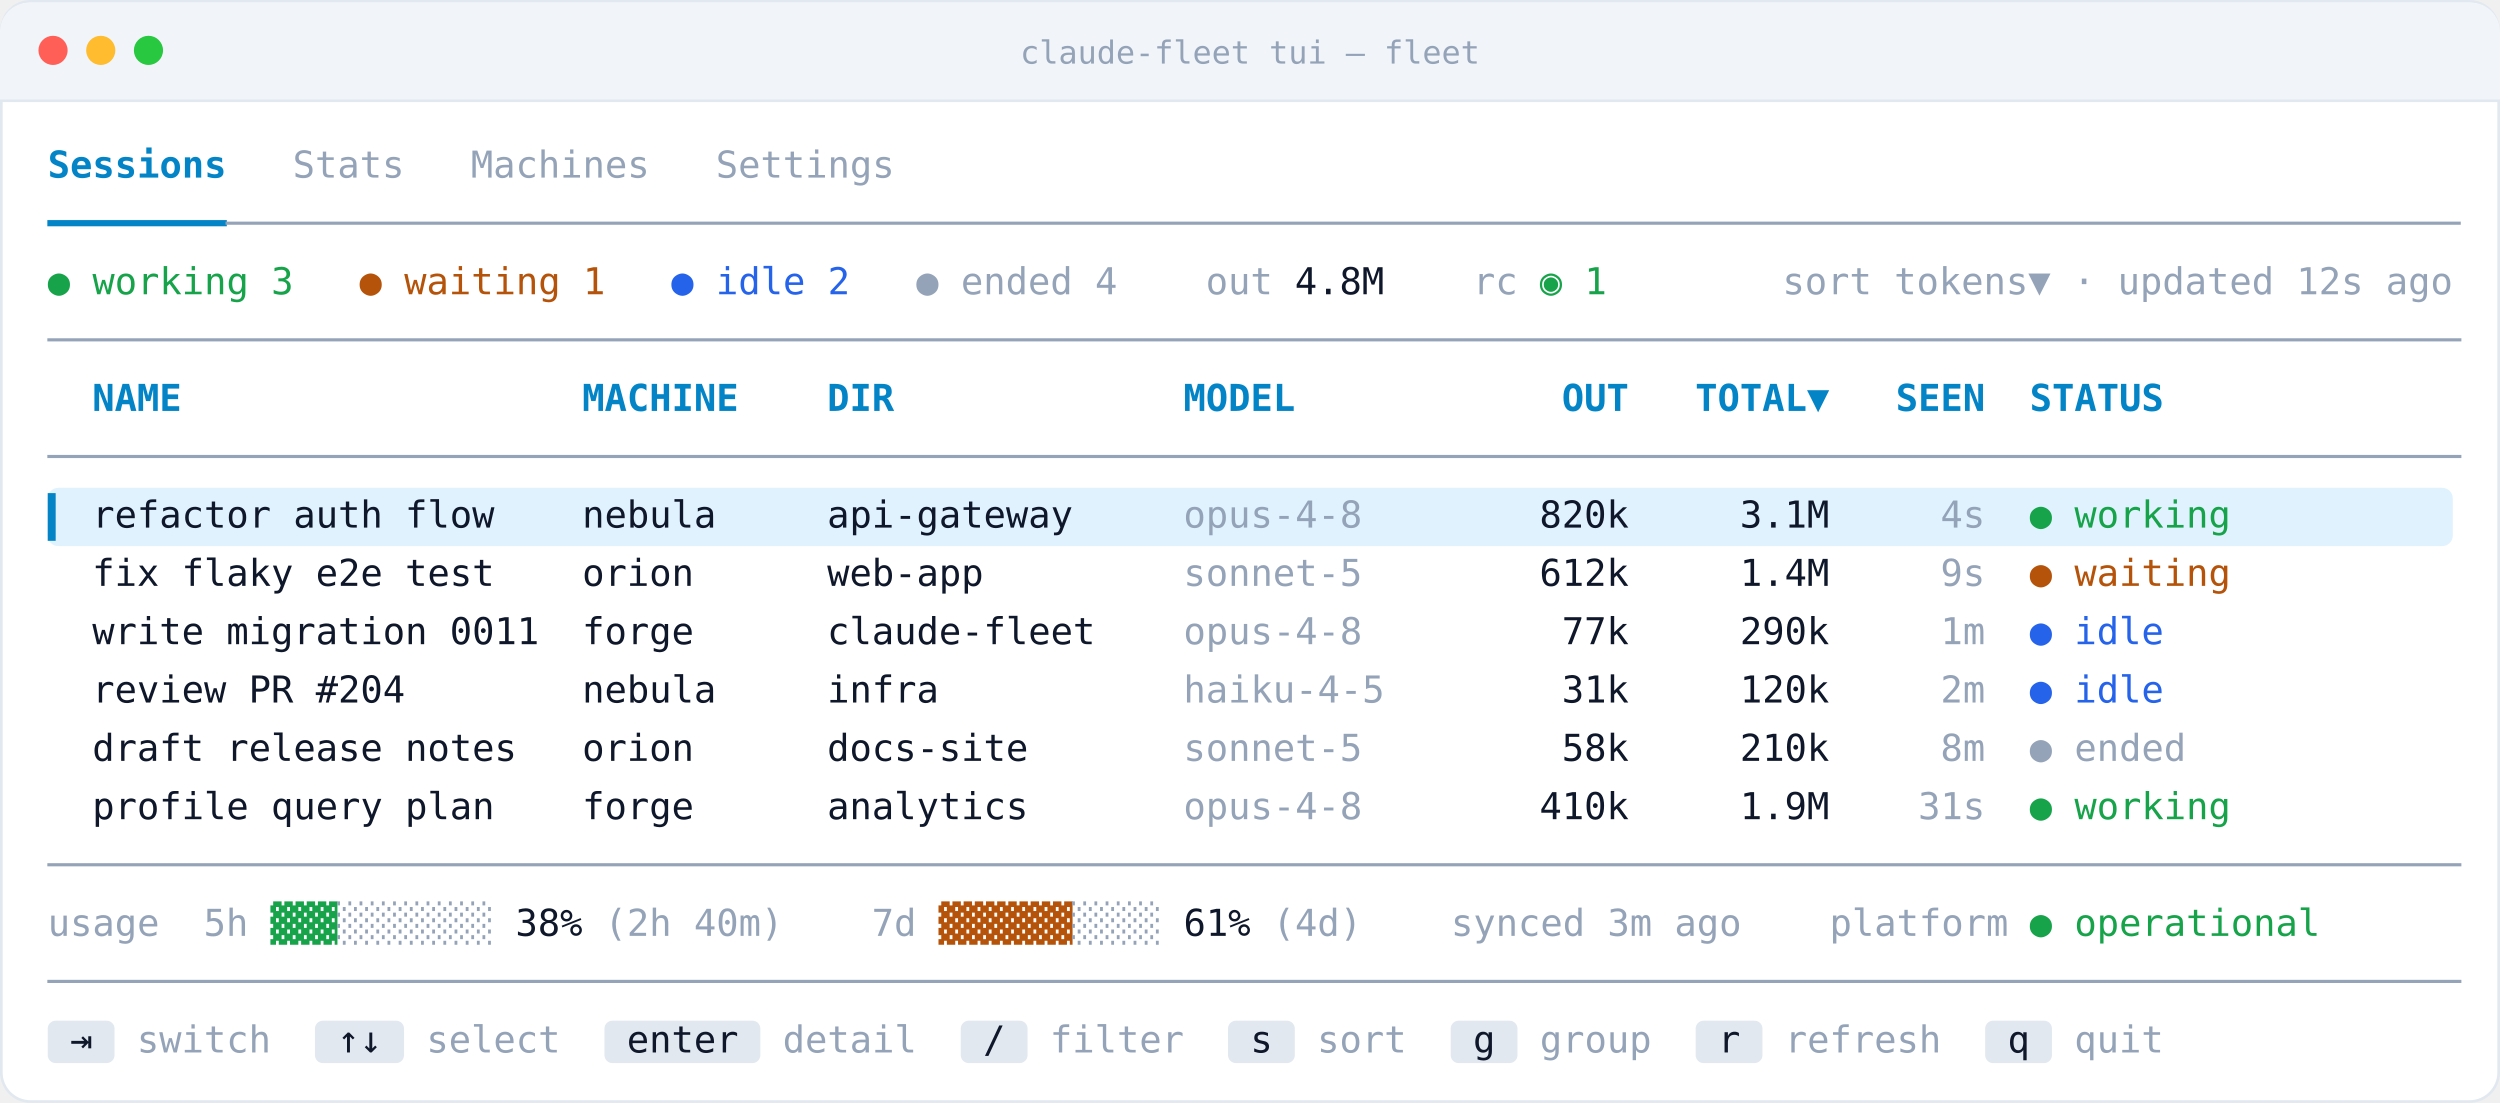
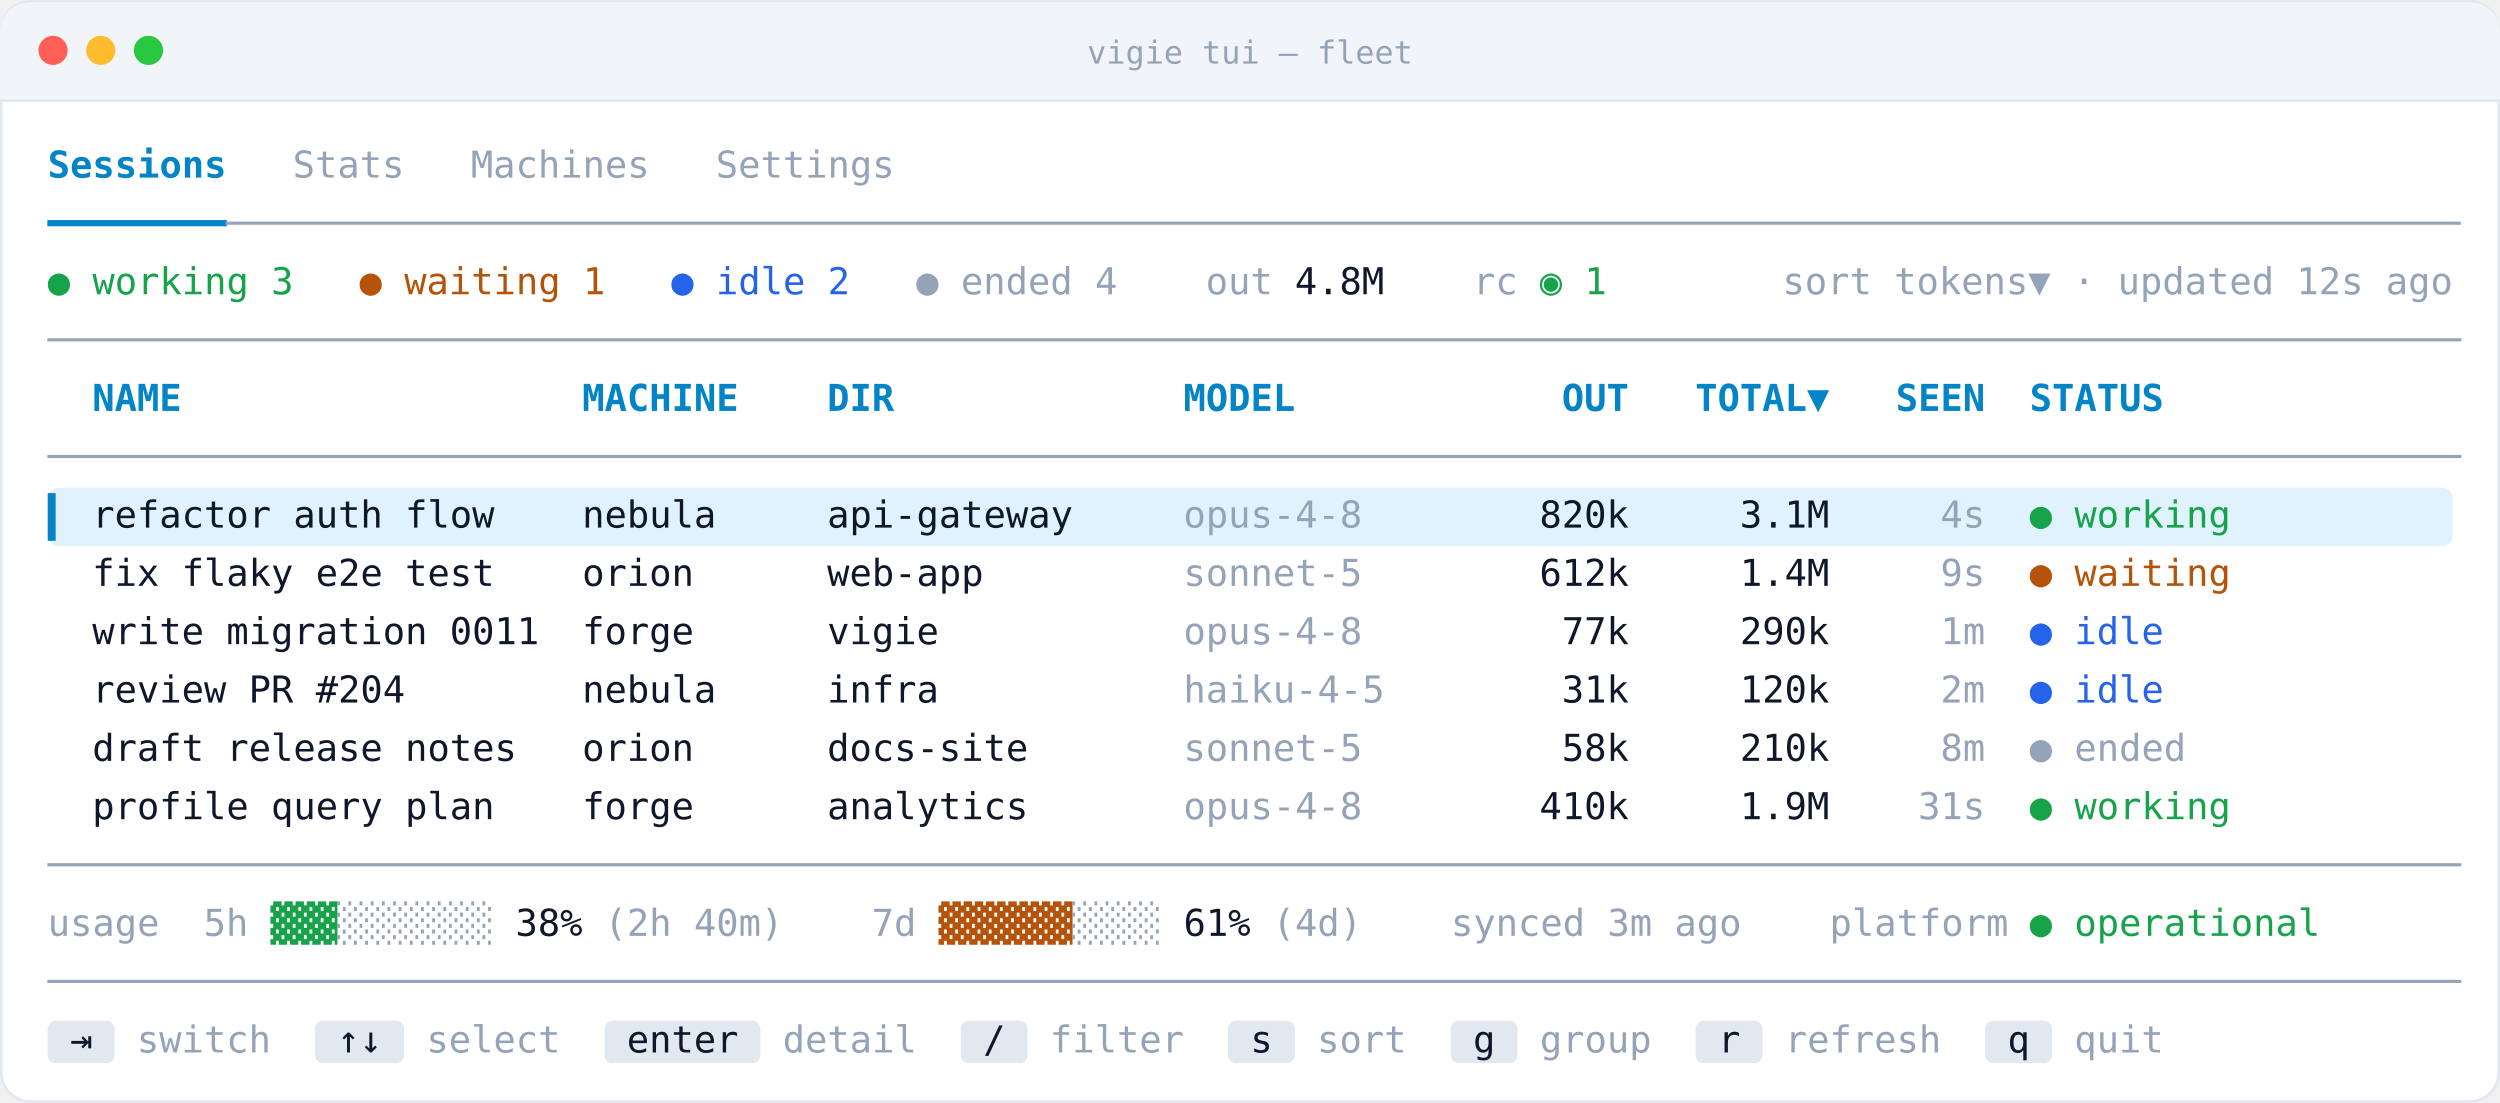
- <svg xmlns="http://www.w3.org/2000/svg" viewBox="0 0 943 416" font-family="ui-monospace, 'SFMono-Regular', 'JetBrains Mono', Menlo, Consolas, monospace" font-size="14" role="img" aria-label="claude-fleet TUI — Sessions">
+ <svg xmlns="http://www.w3.org/2000/svg" viewBox="0 0 943 416" font-family="ui-monospace, 'SFMono-Regular', 'JetBrains Mono', Menlo, Consolas, monospace" font-size="14" role="img" aria-label="vigie TUI — Sessions">
  <rect x="0.5" y="0.5" width="942" height="415" rx="11" fill="#ffffff" stroke="#e2e8f0" />
  <path d="M0 12 a11 11 0 0 1 11 -11 h921 a11 11 0 0 1 11 11 v26 h-943 z" fill="#f1f5f9" />
  <line x1="0" y1="38" x2="943" y2="38" stroke="#e2e8f0" />
  <circle cx="20" cy="19" r="5.5" fill="#ff5f57" />
  <circle cx="38" cy="19" r="5.5" fill="#febc2e" />
  <circle cx="56" cy="19" r="5.5" fill="#28c840" />
-   <text x="471.5" y="24" fill="#94a3b8" text-anchor="middle" font-size="12">claude-fleet tui — fleet</text>
+   <text x="471.5" y="24" fill="#94a3b8" text-anchor="middle" font-size="12">vigie tui — fleet</text>
  <rect x="18.0" y="184" width="907.2" height="22" rx="4" fill="#e0f2fe" />
  <rect x="18.0" y="186" width="3.0" height="18" rx="0" fill="#0284c7" />
  <rect x="18.0" y="385" width="25.2" height="16" rx="3" fill="#e2e8f0" />
  <rect x="118.8" y="385" width="33.6" height="16" rx="3" fill="#e2e8f0" />
  <rect x="228.0" y="385" width="58.8" height="16" rx="3" fill="#e2e8f0" />
  <rect x="362.4" y="385" width="25.2" height="16" rx="3" fill="#e2e8f0" />
  <rect x="463.2" y="385" width="25.2" height="16" rx="3" fill="#e2e8f0" />
  <rect x="547.2" y="385" width="25.2" height="16" rx="3" fill="#e2e8f0" />
  <rect x="639.6" y="385" width="25.2" height="16" rx="3" fill="#e2e8f0" />
  <rect x="748.8" y="385" width="25.2" height="16" rx="3" fill="#e2e8f0" />
  <text x="18.0" y="67" fill="#0284c7" text-anchor="start" font-weight="700" xml:space="preserve">Sessions</text>
  <text x="110.4" y="67" fill="#94a3b8" text-anchor="start" xml:space="preserve">Stats</text>
  <text x="177.6" y="67" fill="#94a3b8" text-anchor="start" xml:space="preserve">Machines</text>
  <text x="270.0" y="67" fill="#94a3b8" text-anchor="start" xml:space="preserve">Settings</text>
  <text x="18.0" y="89" fill="#0284c7" text-anchor="start" xml:space="preserve">━━━━━━━━</text>
  <text x="85.2" y="89" fill="#94a3b8" text-anchor="start" xml:space="preserve">────────────────────────────────────────────────────────────────────────────────────────────────────</text>
  <text x="18.0" y="111" fill="#16a34a" text-anchor="start" xml:space="preserve">● working 3</text>
  <text x="110.4" y="111" fill="#94a3b8" text-anchor="start" xml:space="preserve">   </text>
  <text x="135.6" y="111" fill="#b45309" text-anchor="start" xml:space="preserve">● waiting 1</text>
  <text x="228.0" y="111" fill="#94a3b8" text-anchor="start" xml:space="preserve">   </text>
  <text x="253.2" y="111" fill="#2563eb" text-anchor="start" xml:space="preserve">● idle 2</text>
  <text x="320.4" y="111" fill="#94a3b8" text-anchor="start" xml:space="preserve">   </text>
  <text x="345.6" y="111" fill="#94a3b8" text-anchor="start" xml:space="preserve">● ended 4</text>
  <text x="421.2" y="111" fill="#94a3b8" text-anchor="start" xml:space="preserve">    </text>
  <text x="454.8" y="111" fill="#94a3b8" text-anchor="start" xml:space="preserve">out </text>
  <text x="488.4" y="111" fill="#0f172a" text-anchor="start" xml:space="preserve">4.8M</text>
  <text x="522.0" y="111" fill="#94a3b8" text-anchor="start" xml:space="preserve">    </text>
  <text x="555.6" y="111" fill="#94a3b8" text-anchor="start" xml:space="preserve">rc </text>
  <text x="580.8" y="111" fill="#16a34a" text-anchor="start" xml:space="preserve">◉ 1</text>
  <text x="925.2" y="111" fill="#94a3b8" text-anchor="end" xml:space="preserve">sort tokens▼ · updated 12s ago</text>
  <text x="18.0" y="133" fill="#94a3b8" text-anchor="start" xml:space="preserve">────────────────────────────────────────────────────────────────────────────────────────────────────────────</text>
  <text x="34.8" y="155" fill="#0284c7" text-anchor="start" font-weight="700" xml:space="preserve">NAME</text>
  <text x="219.6" y="155" fill="#0284c7" text-anchor="start" font-weight="700" xml:space="preserve">MACHINE</text>
  <text x="312.0" y="155" fill="#0284c7" text-anchor="start" font-weight="700" xml:space="preserve">DIR</text>
  <text x="446.4" y="155" fill="#0284c7" text-anchor="start" font-weight="700" xml:space="preserve">MODEL</text>
  <text x="614.4" y="155" fill="#0284c7" text-anchor="end" font-weight="700" xml:space="preserve">OUT</text>
  <text x="690.0" y="155" fill="#0284c7" text-anchor="end" font-weight="700" xml:space="preserve">TOTAL▼</text>
  <text x="748.8" y="155" fill="#0284c7" text-anchor="end" font-weight="700" xml:space="preserve">SEEN</text>
  <text x="765.6" y="155" fill="#0284c7" text-anchor="start" font-weight="700" xml:space="preserve">STATUS</text>
  <text x="18.0" y="177" fill="#94a3b8" text-anchor="start" xml:space="preserve">────────────────────────────────────────────────────────────────────────────────────────────────────────────</text>
  <text x="34.8" y="199" fill="#0f172a" text-anchor="start" xml:space="preserve">refactor auth flow</text>
  <text x="219.6" y="199" fill="#0f172a" text-anchor="start" xml:space="preserve">nebula</text>
  <text x="312.0" y="199" fill="#0f172a" text-anchor="start" xml:space="preserve">api-gateway</text>
  <text x="446.4" y="199" fill="#94a3b8" text-anchor="start" xml:space="preserve">opus-4-8</text>
  <text x="614.4" y="199" fill="#0f172a" text-anchor="end" xml:space="preserve">820k</text>
  <text x="690.0" y="199" fill="#0f172a" text-anchor="end" xml:space="preserve">3.1M</text>
  <text x="748.8" y="199" fill="#94a3b8" text-anchor="end" xml:space="preserve">4s</text>
  <text x="765.6" y="199" fill="#16a34a" text-anchor="start" xml:space="preserve">● working</text>
  <text x="34.8" y="221" fill="#0f172a" text-anchor="start" xml:space="preserve">fix flaky e2e test</text>
  <text x="219.6" y="221" fill="#0f172a" text-anchor="start" xml:space="preserve">orion</text>
  <text x="312.0" y="221" fill="#0f172a" text-anchor="start" xml:space="preserve">web-app</text>
  <text x="446.4" y="221" fill="#94a3b8" text-anchor="start" xml:space="preserve">sonnet-5</text>
  <text x="614.4" y="221" fill="#0f172a" text-anchor="end" xml:space="preserve">612k</text>
  <text x="690.0" y="221" fill="#0f172a" text-anchor="end" xml:space="preserve">1.4M</text>
  <text x="748.8" y="221" fill="#94a3b8" text-anchor="end" xml:space="preserve">9s</text>
  <text x="765.6" y="221" fill="#b45309" text-anchor="start" xml:space="preserve">● waiting</text>
  <text x="34.8" y="243" fill="#0f172a" text-anchor="start" xml:space="preserve">write migration 0011</text>
  <text x="219.6" y="243" fill="#0f172a" text-anchor="start" xml:space="preserve">forge</text>
-   <text x="312.0" y="243" fill="#0f172a" text-anchor="start" xml:space="preserve">claude-fleet</text>
+   <text x="312.0" y="243" fill="#0f172a" text-anchor="start" xml:space="preserve">vigie</text>
  <text x="446.4" y="243" fill="#94a3b8" text-anchor="start" xml:space="preserve">opus-4-8</text>
  <text x="614.4" y="243" fill="#0f172a" text-anchor="end" xml:space="preserve">77k</text>
  <text x="690.0" y="243" fill="#0f172a" text-anchor="end" xml:space="preserve">290k</text>
  <text x="748.8" y="243" fill="#94a3b8" text-anchor="end" xml:space="preserve">1m</text>
  <text x="765.6" y="243" fill="#2563eb" text-anchor="start" xml:space="preserve">● idle</text>
  <text x="34.8" y="265" fill="#0f172a" text-anchor="start" xml:space="preserve">review PR #204</text>
  <text x="219.6" y="265" fill="#0f172a" text-anchor="start" xml:space="preserve">nebula</text>
  <text x="312.0" y="265" fill="#0f172a" text-anchor="start" xml:space="preserve">infra</text>
  <text x="446.4" y="265" fill="#94a3b8" text-anchor="start" xml:space="preserve">haiku-4-5</text>
  <text x="614.4" y="265" fill="#0f172a" text-anchor="end" xml:space="preserve">31k</text>
  <text x="690.0" y="265" fill="#0f172a" text-anchor="end" xml:space="preserve">120k</text>
  <text x="748.8" y="265" fill="#94a3b8" text-anchor="end" xml:space="preserve">2m</text>
  <text x="765.6" y="265" fill="#2563eb" text-anchor="start" xml:space="preserve">● idle</text>
  <text x="34.8" y="287" fill="#0f172a" text-anchor="start" xml:space="preserve">draft release notes</text>
  <text x="219.6" y="287" fill="#0f172a" text-anchor="start" xml:space="preserve">orion</text>
  <text x="312.0" y="287" fill="#0f172a" text-anchor="start" xml:space="preserve">docs-site</text>
  <text x="446.4" y="287" fill="#94a3b8" text-anchor="start" xml:space="preserve">sonnet-5</text>
  <text x="614.4" y="287" fill="#0f172a" text-anchor="end" xml:space="preserve">58k</text>
  <text x="690.0" y="287" fill="#0f172a" text-anchor="end" xml:space="preserve">210k</text>
  <text x="748.8" y="287" fill="#94a3b8" text-anchor="end" xml:space="preserve">8m</text>
  <text x="765.6" y="287" fill="#94a3b8" text-anchor="start" xml:space="preserve">● ended</text>
  <text x="34.8" y="309" fill="#0f172a" text-anchor="start" xml:space="preserve">profile query plan</text>
  <text x="219.6" y="309" fill="#0f172a" text-anchor="start" xml:space="preserve">forge</text>
  <text x="312.0" y="309" fill="#0f172a" text-anchor="start" xml:space="preserve">analytics</text>
  <text x="446.4" y="309" fill="#94a3b8" text-anchor="start" xml:space="preserve">opus-4-8</text>
  <text x="614.4" y="309" fill="#0f172a" text-anchor="end" xml:space="preserve">410k</text>
  <text x="690.0" y="309" fill="#0f172a" text-anchor="end" xml:space="preserve">1.9M</text>
  <text x="748.8" y="309" fill="#94a3b8" text-anchor="end" xml:space="preserve">31s</text>
  <text x="765.6" y="309" fill="#16a34a" text-anchor="start" xml:space="preserve">● working</text>
  <text x="18.0" y="331" fill="#94a3b8" text-anchor="start" xml:space="preserve">────────────────────────────────────────────────────────────────────────────────────────────────────────────</text>
  <text x="18.0" y="353" fill="#94a3b8" text-anchor="start" xml:space="preserve">usage  </text>
  <text x="76.8" y="353" fill="#94a3b8" text-anchor="start" xml:space="preserve">5h </text>
  <text x="102.0" y="353" fill="#16a34a" text-anchor="start" xml:space="preserve">▓▓▓</text>
  <text x="127.2" y="353" fill="#94a3b8" text-anchor="start" xml:space="preserve">░░░░░░░</text>
  <text x="186.0" y="353" fill="#0f172a" text-anchor="start" xml:space="preserve"> 38%</text>
  <text x="219.6" y="353" fill="#94a3b8" text-anchor="start" xml:space="preserve"> (2h 40m)</text>
  <text x="295.2" y="353" fill="#94a3b8" text-anchor="start" xml:space="preserve">    </text>
  <text x="328.8" y="353" fill="#94a3b8" text-anchor="start" xml:space="preserve">7d </text>
  <text x="354.0" y="353" fill="#b45309" text-anchor="start" xml:space="preserve">▓▓▓▓▓▓</text>
  <text x="404.4" y="353" fill="#94a3b8" text-anchor="start" xml:space="preserve">░░░░</text>
  <text x="438.0" y="353" fill="#0f172a" text-anchor="start" xml:space="preserve"> 61%</text>
  <text x="471.6" y="353" fill="#94a3b8" text-anchor="start" xml:space="preserve"> (4d)</text>
  <text x="513.6" y="353" fill="#94a3b8" text-anchor="start" xml:space="preserve">    synced 3m ago</text>
  <text x="656.4" y="353" fill="#94a3b8" text-anchor="start" xml:space="preserve">    platform </text>
  <text x="765.6" y="353" fill="#16a34a" text-anchor="start" xml:space="preserve">● operational</text>
  <text x="18.0" y="375" fill="#94a3b8" text-anchor="start" xml:space="preserve">────────────────────────────────────────────────────────────────────────────────────────────────────────────</text>
  <text x="18.0" y="397" fill="#0f172a" text-anchor="start" xml:space="preserve"> ⇥ </text>
  <text x="43.2" y="397" fill="#94a3b8" text-anchor="start" xml:space="preserve"> switch</text>
  <text x="118.8" y="397" fill="#0f172a" text-anchor="start" xml:space="preserve"> ↑↓ </text>
  <text x="152.4" y="397" fill="#94a3b8" text-anchor="start" xml:space="preserve"> select</text>
  <text x="228.0" y="397" fill="#0f172a" text-anchor="start" xml:space="preserve"> enter </text>
  <text x="286.8" y="397" fill="#94a3b8" text-anchor="start" xml:space="preserve"> detail</text>
  <text x="362.4" y="397" fill="#0f172a" text-anchor="start" xml:space="preserve"> / </text>
  <text x="387.6" y="397" fill="#94a3b8" text-anchor="start" xml:space="preserve"> filter</text>
  <text x="463.2" y="397" fill="#0f172a" text-anchor="start" xml:space="preserve"> s </text>
  <text x="488.4" y="397" fill="#94a3b8" text-anchor="start" xml:space="preserve"> sort</text>
  <text x="547.2" y="397" fill="#0f172a" text-anchor="start" xml:space="preserve"> g </text>
  <text x="572.4" y="397" fill="#94a3b8" text-anchor="start" xml:space="preserve"> group</text>
  <text x="639.6" y="397" fill="#0f172a" text-anchor="start" xml:space="preserve"> r </text>
  <text x="664.8" y="397" fill="#94a3b8" text-anchor="start" xml:space="preserve"> refresh</text>
  <text x="748.8" y="397" fill="#0f172a" text-anchor="start" xml:space="preserve"> q </text>
  <text x="774.0" y="397" fill="#94a3b8" text-anchor="start" xml:space="preserve"> quit</text>
</svg>
